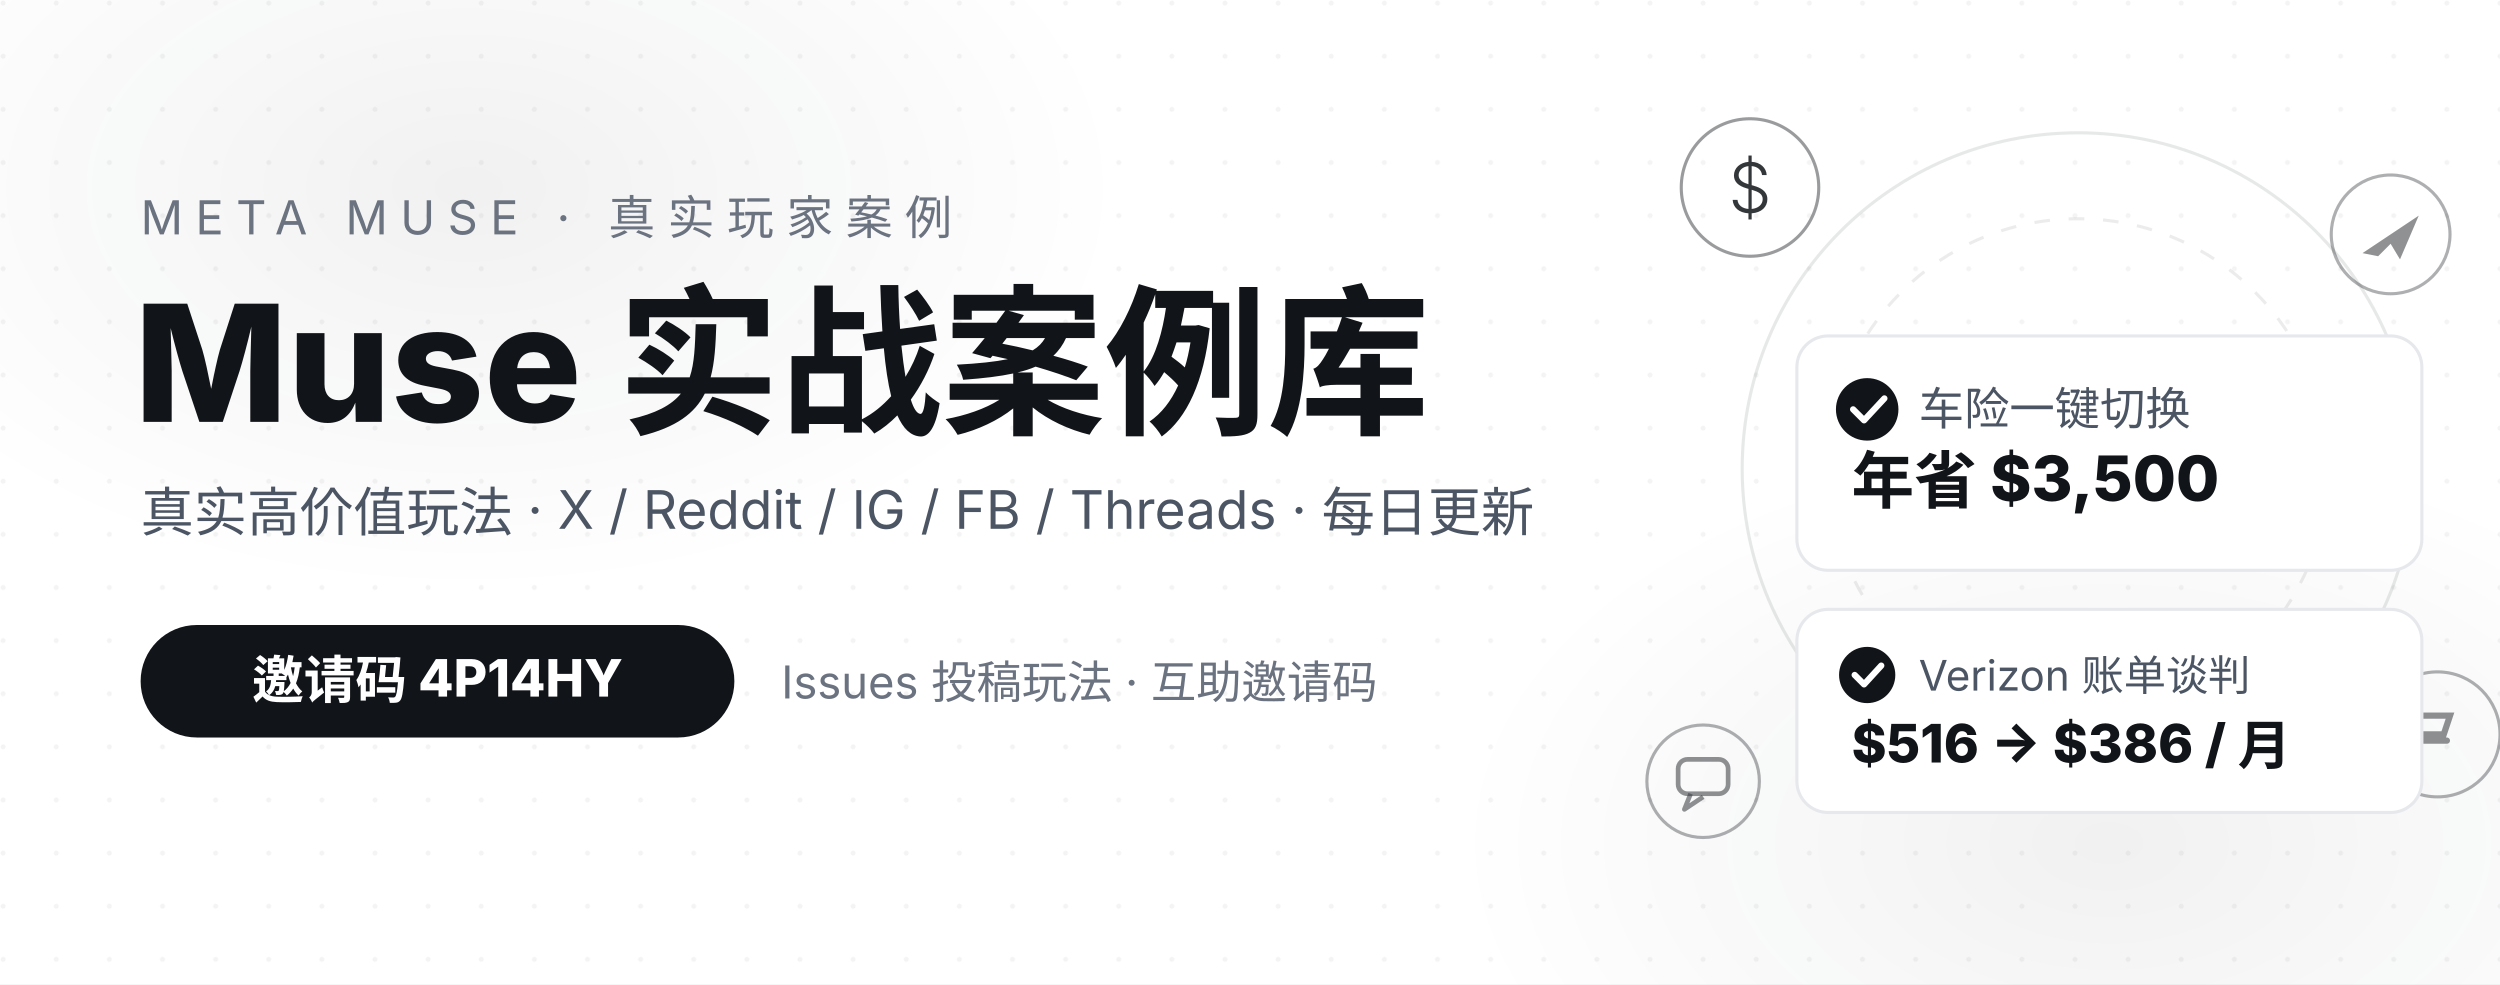
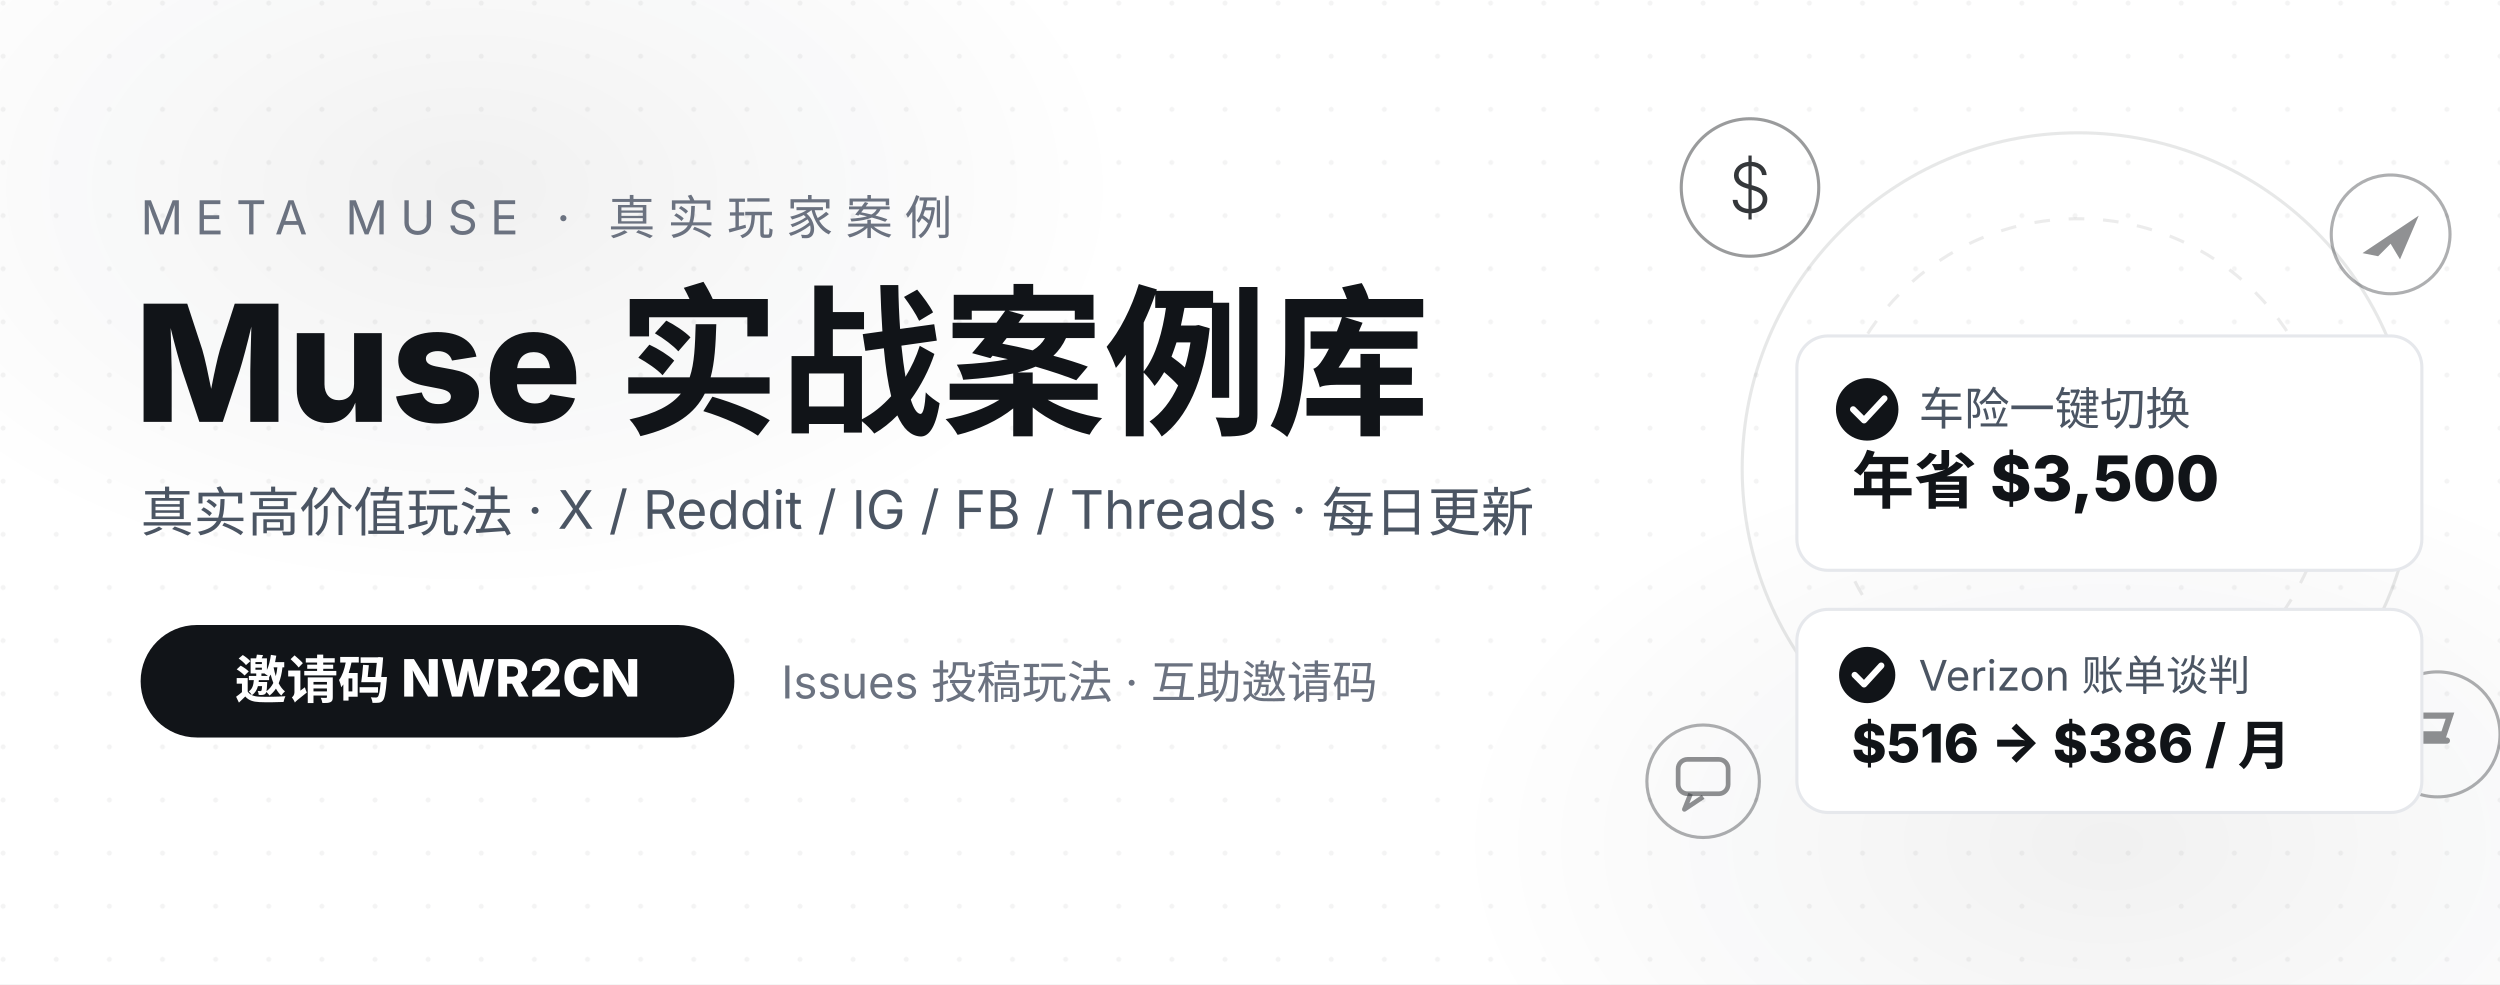
<svg xmlns="http://www.w3.org/2000/svg" width="1600" height="630" viewBox="0 0 1600 630" font-family="system-ui,-apple-system,'PingFang SC','Microsoft YaHei','Segoe UI',sans-serif">
  <defs>
    <radialGradient id="glowA" cx="0.5" cy="0.5" r="0.5">
      <stop offset="0" stop-color="#111418" stop-opacity="0.06" />
      <stop offset="1" stop-color="#111418" stop-opacity="0" />
    </radialGradient>
    <pattern id="dots" width="34" height="34" patternUnits="userSpaceOnUse">
      <circle cx="2" cy="2" r="1.6" fill="#111418" opacity="0.05" />
    </pattern>
  </defs>
  <rect width="1600" height="630" fill="#ffffff" />
  <ellipse cx="300" cy="120" rx="420" ry="260" fill="url(#glowA)" />
  <ellipse cx="1350" cy="540" rx="420" ry="260" fill="url(#glowA)" />
  <rect width="1600" height="630" fill="url(#dots)" />
  <circle cx="1330" cy="300" r="215" fill="none" stroke="#111418" stroke-opacity="0.10" stroke-width="2" />
  <circle cx="1330" cy="300" r="160" fill="none" stroke="#111418" stroke-opacity="0.08" stroke-width="2" stroke-dasharray="10 12" />
  <g opacity="0.85">
    <circle cx="1120" cy="120" r="44" fill="none" stroke="#111418" stroke-width="2" opacity="0.5" />
    <text x="1120" y="136" text-anchor="middle" font-size="44" font-weight="300" fill="#111418">$</text>
    <circle cx="1530" cy="150" r="38" fill="none" stroke="#111418" stroke-width="2" opacity="0.4" />
    <path d="M1512 162 L1548 138 L1536 166 L1530 156 L1522 164 Z" fill="#111418" opacity="0.55" />
    <circle cx="1560" cy="470" r="40" fill="none" stroke="#111418" stroke-width="2" opacity="0.4" />
    <path d="M1544 458 h24 l-4 12 h-16 Z M1546 474 h20" stroke="#111418" stroke-width="4" fill="none" stroke-linecap="round" opacity="0.55" />
    <circle cx="1090" cy="500" r="36" fill="none" stroke="#111418" stroke-width="2" opacity="0.4" />
    <rect x="1074" y="486" width="32" height="22" rx="6" fill="none" stroke="#111418" stroke-width="3" opacity="0.55" />
    <path d="M1082 508 l-4 10 l12 -8" fill="none" stroke="#111418" stroke-width="3" stroke-linejoin="round" opacity="0.55" />
  </g>
  <g>
    <rect x="1150" y="215" width="400" height="150" rx="20" fill="#ffffff" stroke="#e6e8ec" stroke-width="2" />
    <circle cx="1195" cy="262" r="20" fill="#111418" />
    <path d="M1186 262 l7 7 l13 -14" stroke="#ffffff" stroke-width="4" fill="none" stroke-linecap="round" stroke-linejoin="round" />
    <text x="1228" y="272" font-size="29" fill="#4b5563">车险一键切换</text>
    <text x="1185" y="322" font-size="40" font-weight="800" fill="#111418">年省 $3,500</text>
    <rect x="1150" y="390" width="400" height="130" rx="20" fill="#ffffff" stroke="#e6e8ec" stroke-width="2" />
    <circle cx="1195" cy="432" r="18" fill="#111418" />
    <path d="M1187 432 l6 6 l11 -12" stroke="#ffffff" stroke-width="4" fill="none" stroke-linecap="round" stroke-linejoin="round" />
    <text x="1228" y="442" font-size="27" fill="#4b5563">Verizon 账单谈判</text>
    <text x="1185" y="488" font-size="34" font-weight="800" fill="#111418">$516 → $386 / 月</text>
  </g>
  <text x="90" y="150" font-size="30" letter-spacing="8" fill="#6b7280">META MUSE · 真实玩家案例</text>
  <text x="86" y="270" font-size="104" font-weight="800" fill="#111418">Muse 实战案例库</text>
  <text x="90" y="340" font-size="34" fill="#4b5563">真实高价值玩法 · X / Reddit / IG / FB / Threads · 每日更新</text>
  <rect x="90" y="400" width="380" height="72" rx="36" fill="#111418" />
-   <text x="280" y="447" text-anchor="middle" font-size="33" font-weight="800" fill="#ffffff">邀请码 4P14HY</text>
+   <text x="280" y="447" text-anchor="middle" font-size="33" font-weight="800" fill="#ffffff">邀请码 NWR2CN</text>
  <text x="500" y="447" font-size="29" fill="#6b7280">Issues 投稿玩法 · 互助邀请码</text>
</svg>
